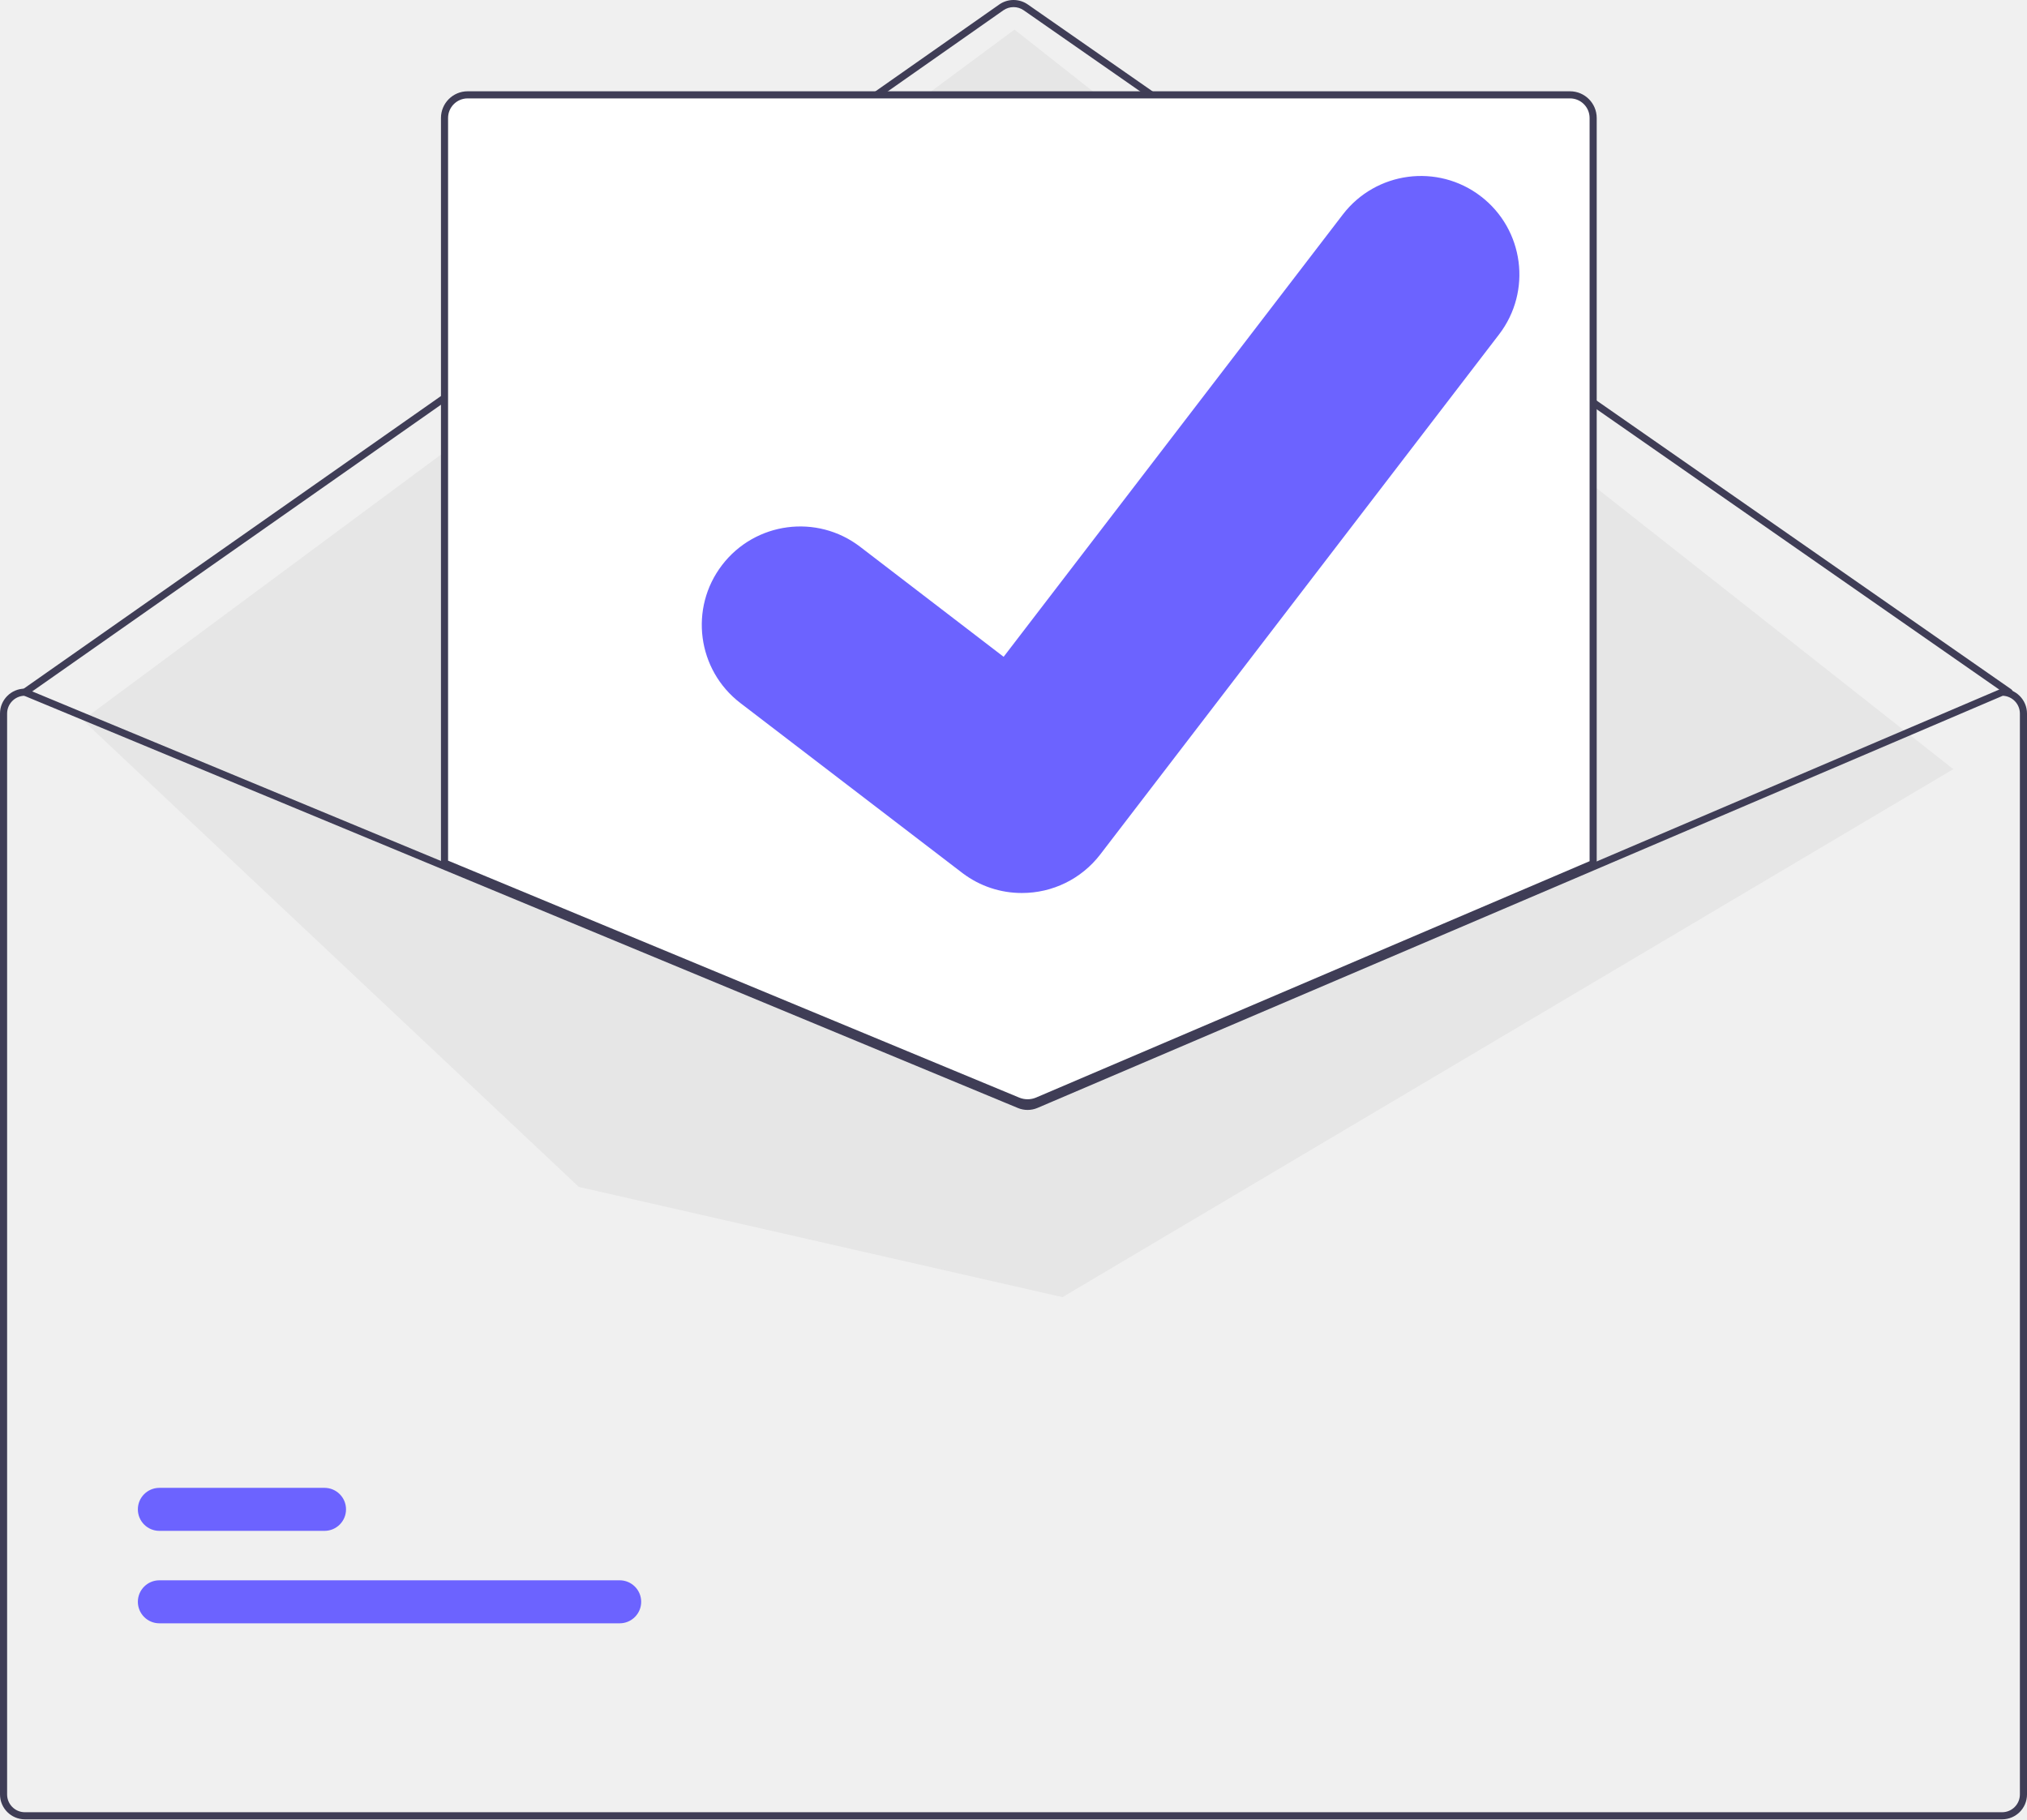
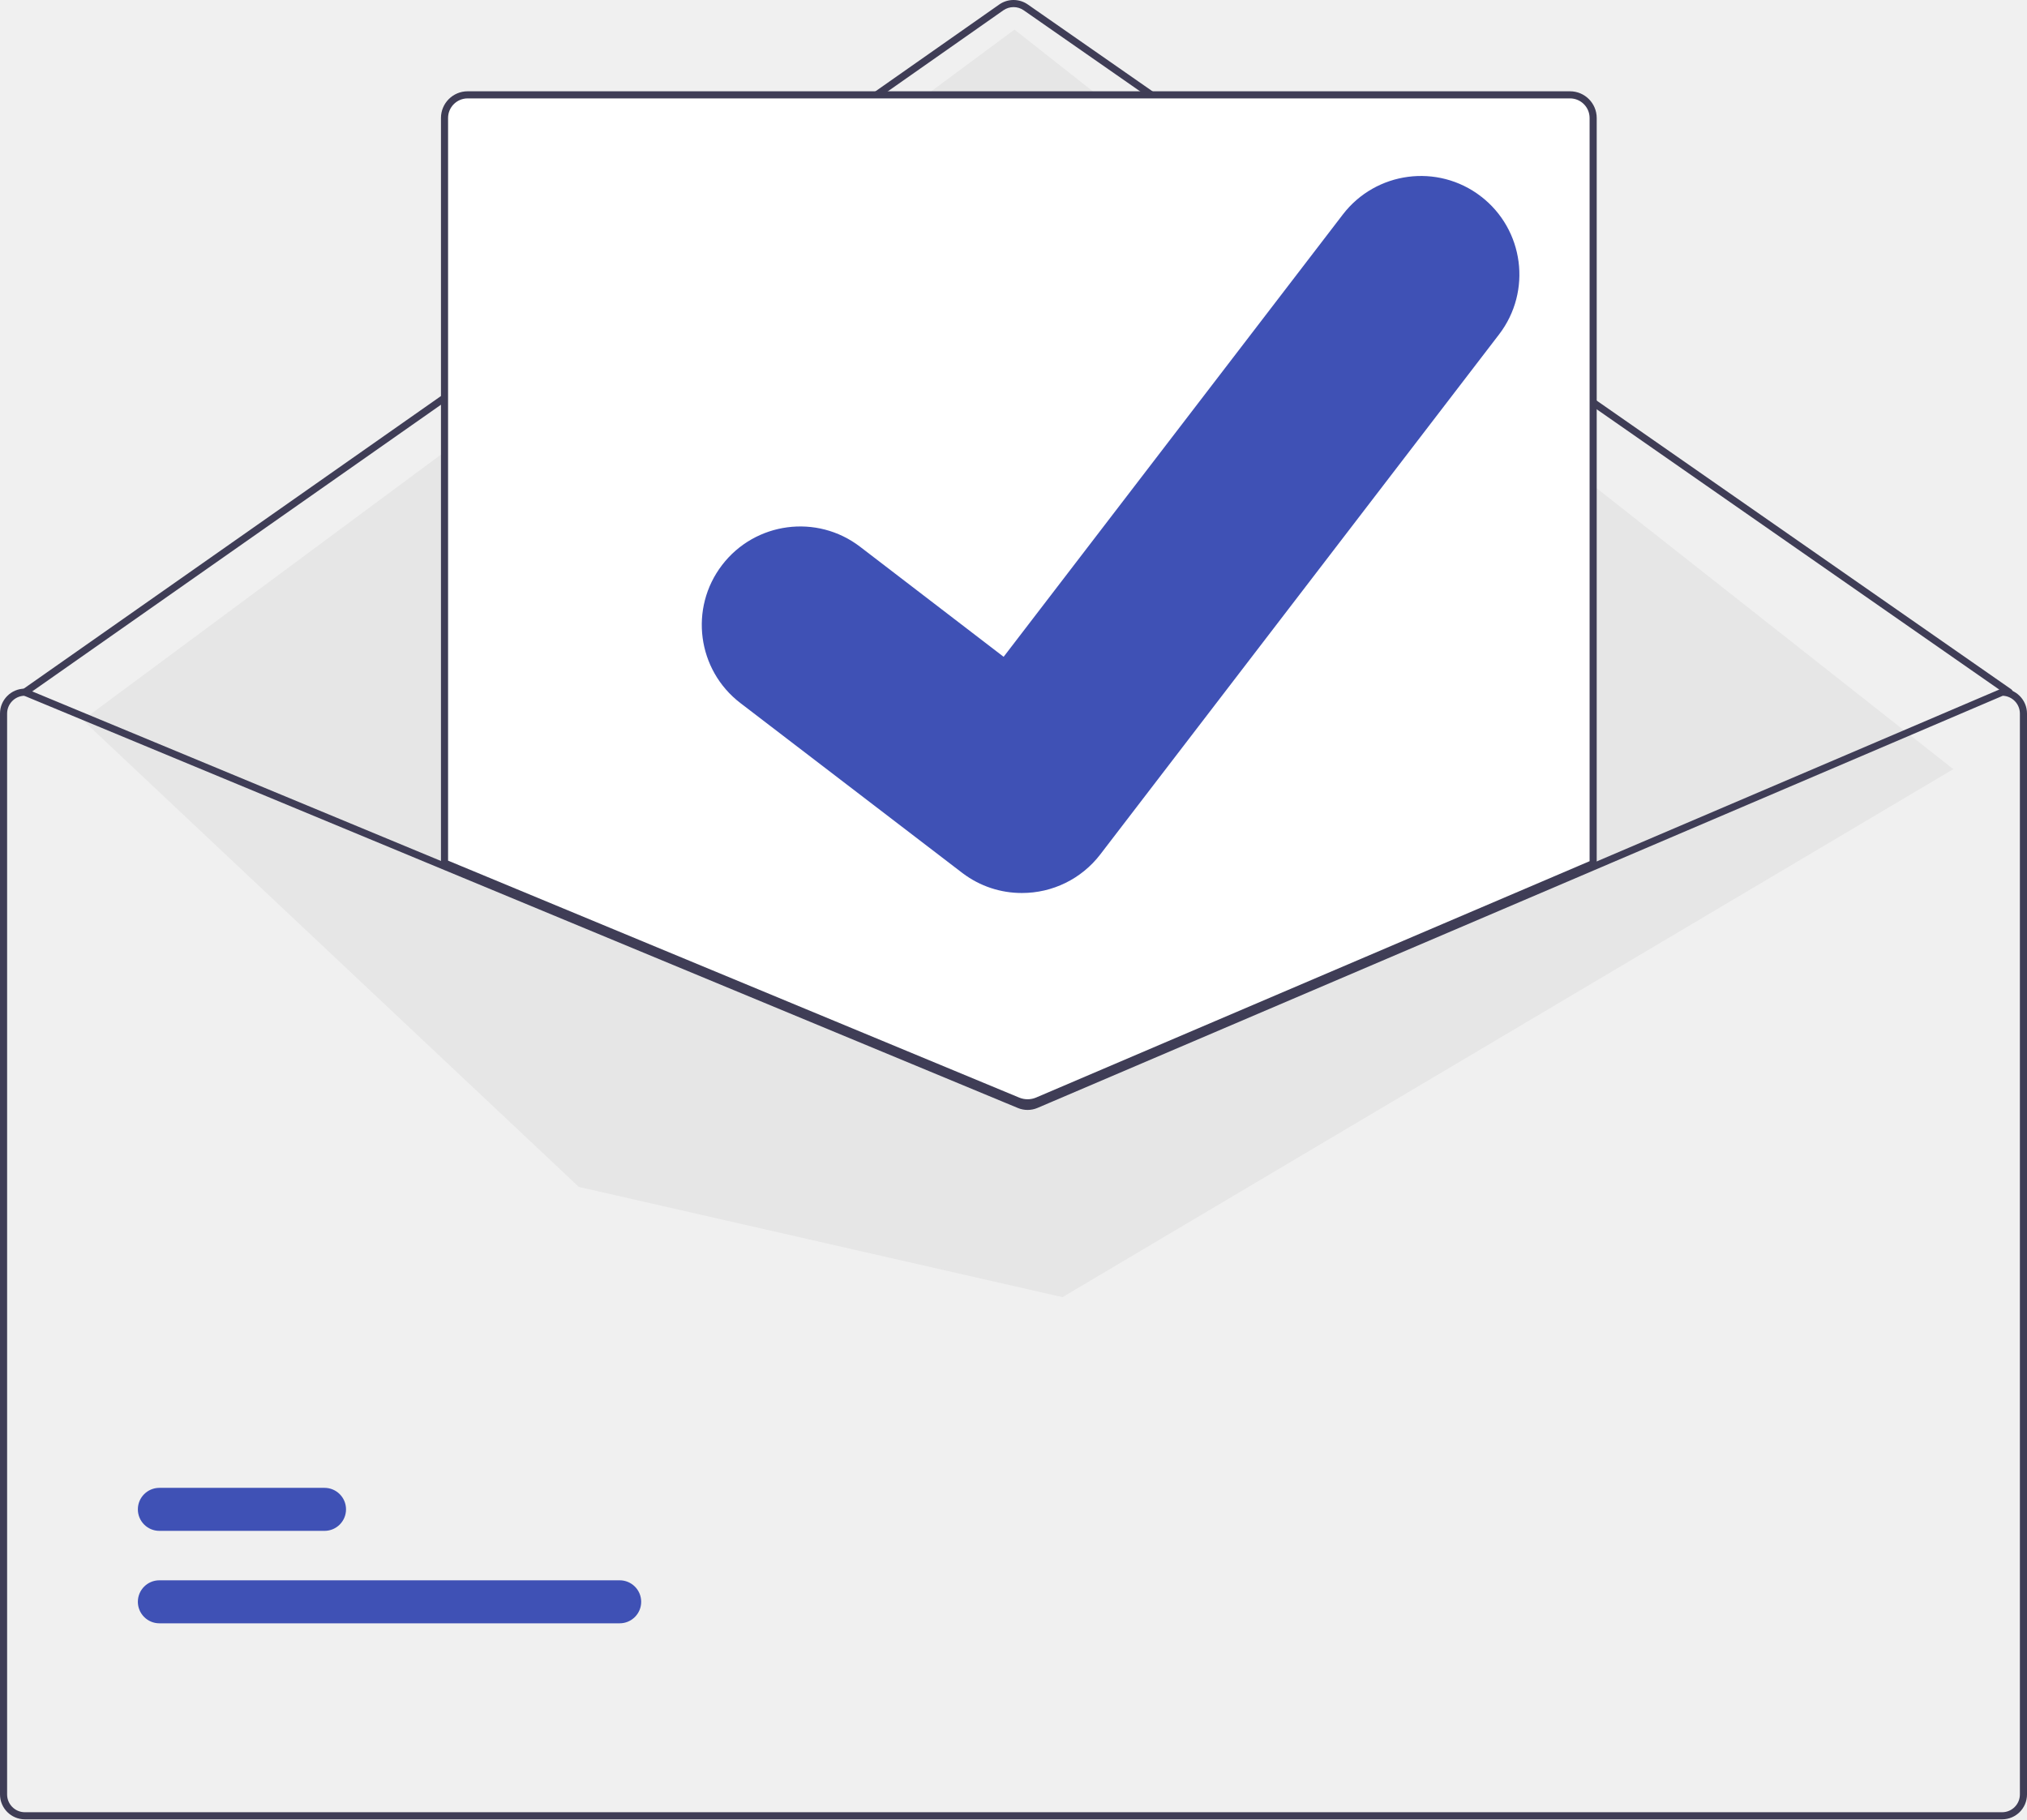
<svg xmlns="http://www.w3.org/2000/svg" data-name="Layer 1" width="570" height="511.675" viewBox="0 0 570 511.675">
  <path d="M879.999,389.837a.997.997,0,0,1-.571-.179L602.87,197.055a5.015,5.015,0,0,0-5.729.01L322.574,389.656a1,1,0,0,1-1.149-1.638l274.567-192.592a7.022,7.022,0,0,1,8.02-.013l276.559,192.603a1,1,0,0,1-.572,1.821Z" transform="translate(-315 -194.1626)" fill="#3f3d56" />
  <polygon points="23.264 202.502 285.276 8.319 549.276 216.319 298.776 364.819 162.776 333.819 23.264 202.502" fill="#e6e6e6" />
-   <path d="M489.256,650.704H359.815a6.047,6.047,0,1,1,0-12.095H489.256a6.047,6.047,0,1,1,0,12.095Z" transform="translate(-315 -194.1626)" fill="#6c63ff" />
-   <path d="M406.256,624.704H359.815a6.047,6.047,0,1,1,0-12.095h46.44a6.047,6.047,0,1,1,0,12.095Z" transform="translate(-315 -194.1626)" fill="#6c63ff" />
+   <path d="M489.256,650.704H359.815a6.047,6.047,0,1,1,0-12.095H489.256a6.047,6.047,0,1,1,0,12.095Z" transform="translate(-315 -194.1626)" fill="#3f51b5" />
+   <path d="M406.256,624.704H359.815a6.047,6.047,0,1,1,0-12.095h46.44a6.047,6.047,0,1,1,0,12.095Z" transform="translate(-315 -194.1626)" fill="#3f51b5" />
  <path d="M603.96,504.822a7.564,7.564,0,0,1-2.869-.562L439.5,437.211v-209.874a7.008,7.008,0,0,1,7-7h310a7.008,7.008,0,0,1,7,7v210.02l-.304.13L606.916,504.227A7.616,7.616,0,0,1,603.96,504.822Z" transform="translate(-315 -194.1626)" fill="#fff" />
  <path d="M603.96,505.322a8.072,8.072,0,0,1-3.06-.599L439,437.545v-210.208a7.509,7.509,0,0,1,7.5-7.5h310a7.509,7.509,0,0,1,7.5,7.5V437.688l-156.888,66.999A8.11,8.11,0,0,1,603.96,505.322Zm-162.96-69.112,160.663,66.665a6.118,6.118,0,0,0,4.668-.028l155.669-66.479V227.337a5.507,5.507,0,0,0-5.5-5.5h-310a5.507,5.507,0,0,0-5.5,5.5Z" transform="translate(-315 -194.1626)" fill="#3f3d56" />
  <path d="M878,387.837h-.2L763,436.857l-157.07,67.07a5.066,5.066,0,0,1-3.88.02L440,436.717l-117.62-48.8-.18-.08H322a7.008,7.008,0,0,0-7,7v304a7.008,7.008,0,0,0,7,7H878a7.008,7.008,0,0,0,7-7v-304A7.008,7.008,0,0,0,878,387.837Zm5,311a5.002,5.002,0,0,1-5,5H322a5.002,5.002,0,0,1-5-5v-304a5.011,5.011,0,0,1,4.81-5L440,438.877l161.28,66.92a7.121,7.121,0,0,0,5.44-.03L763,439.027l115.2-49.19a5.016,5.016,0,0,1,4.8,5Z" transform="translate(-315 -194.1626)" fill="#3f3d56" />
-   <path d="M602.345,445.31a27.499,27.499,0,0,1-16.546-5.496l-.296-.222-62.311-47.708a27.683,27.683,0,1,1,33.674-43.949l40.36,30.948,95.378-124.387a27.682,27.682,0,0,1,38.813-5.124l-.593.805.608-.793a27.714,27.714,0,0,1,5.124,38.813L624.369,434.506A27.694,27.694,0,0,1,602.345,445.31Z" transform="translate(-315 -194.1626)" fill="#6c63ff" />
+   <path d="M602.345,445.31a27.499,27.499,0,0,1-16.546-5.496l-.296-.222-62.311-47.708a27.683,27.683,0,1,1,33.674-43.949l40.36,30.948,95.378-124.387a27.682,27.682,0,0,1,38.813-5.124l-.593.805.608-.793a27.714,27.714,0,0,1,5.124,38.813L624.369,434.506A27.694,27.694,0,0,1,602.345,445.31Z" transform="translate(-315 -194.1626)" fill="#3f51b5" />
</svg>
